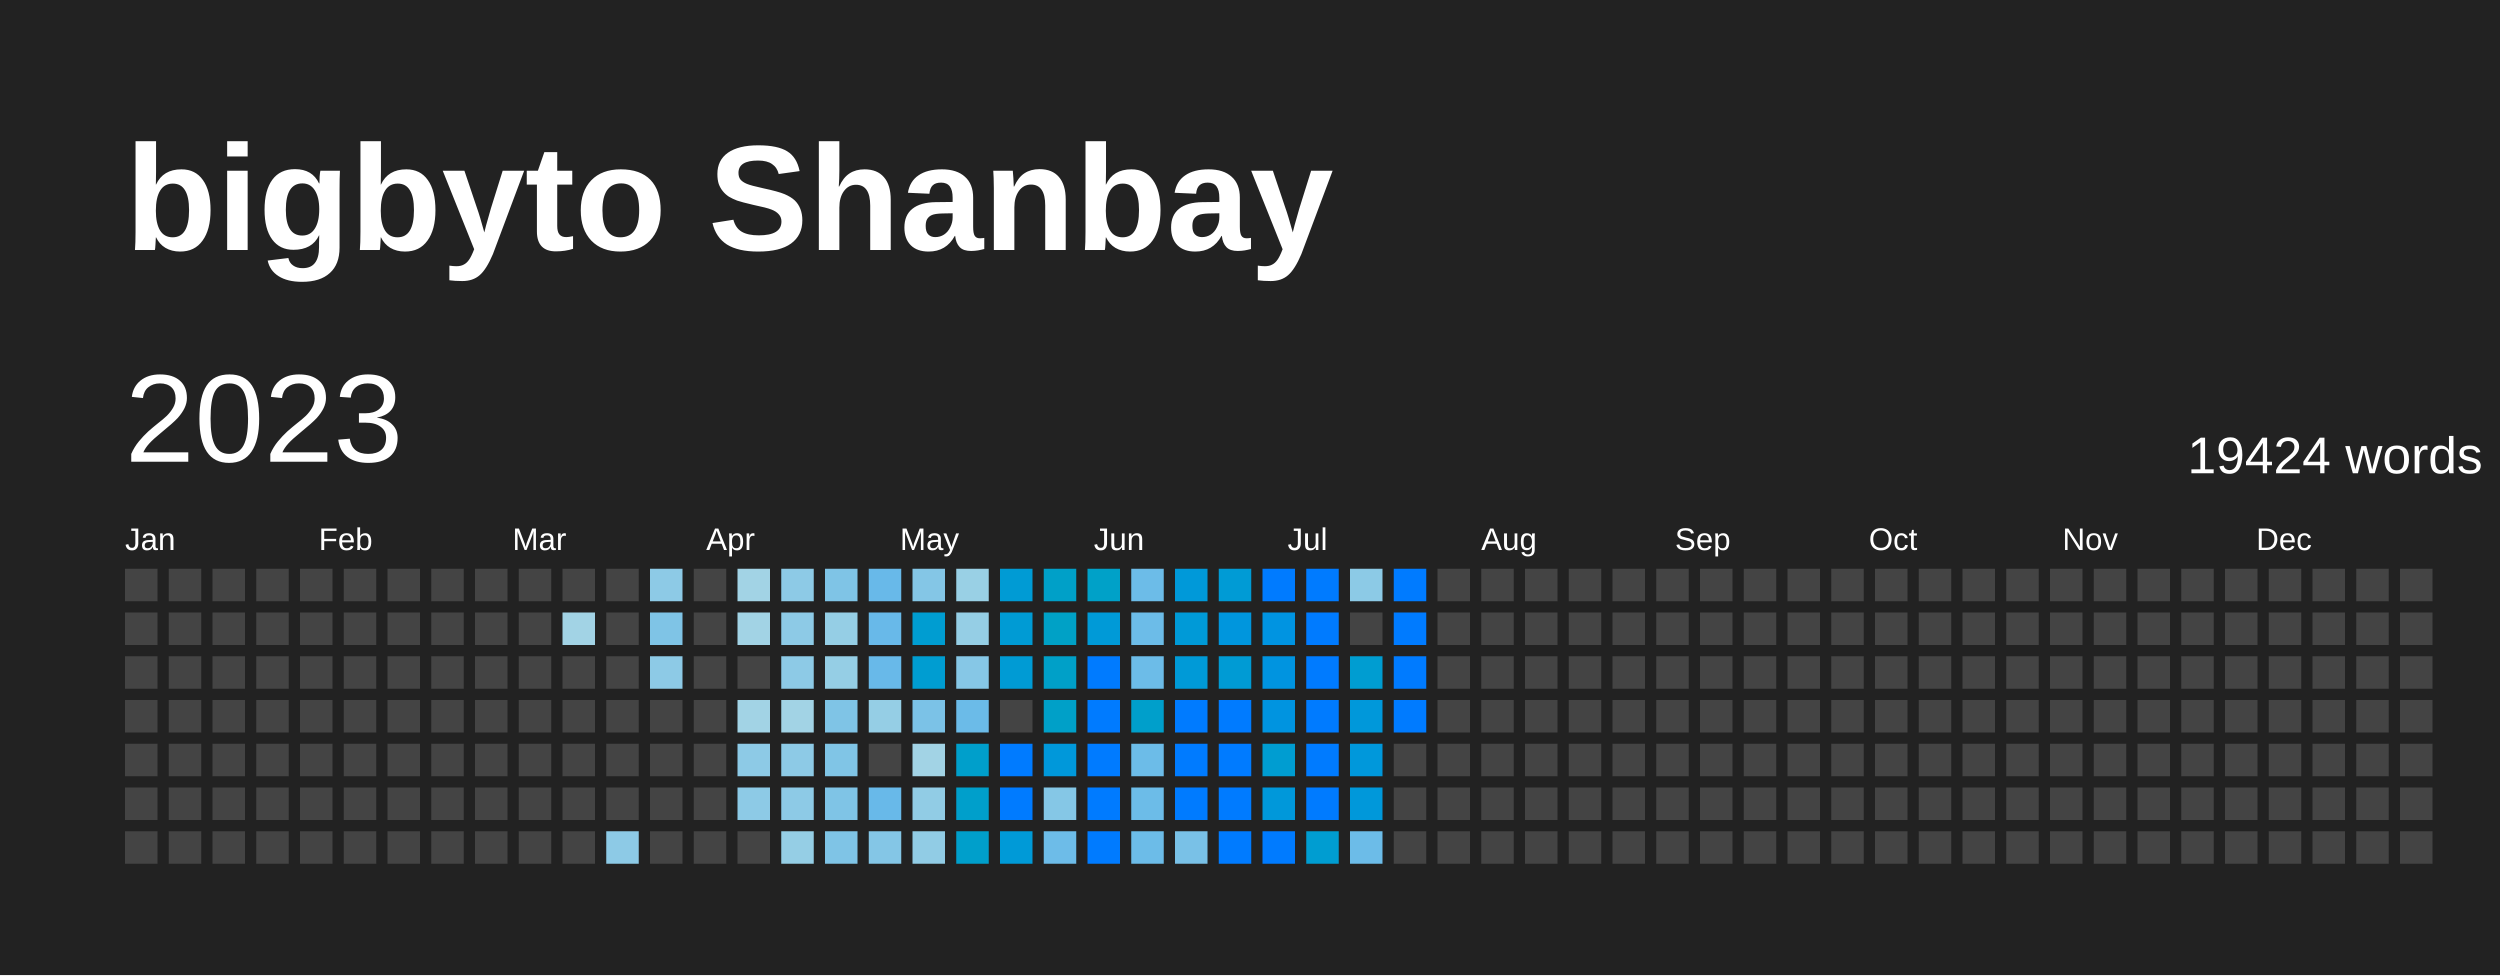
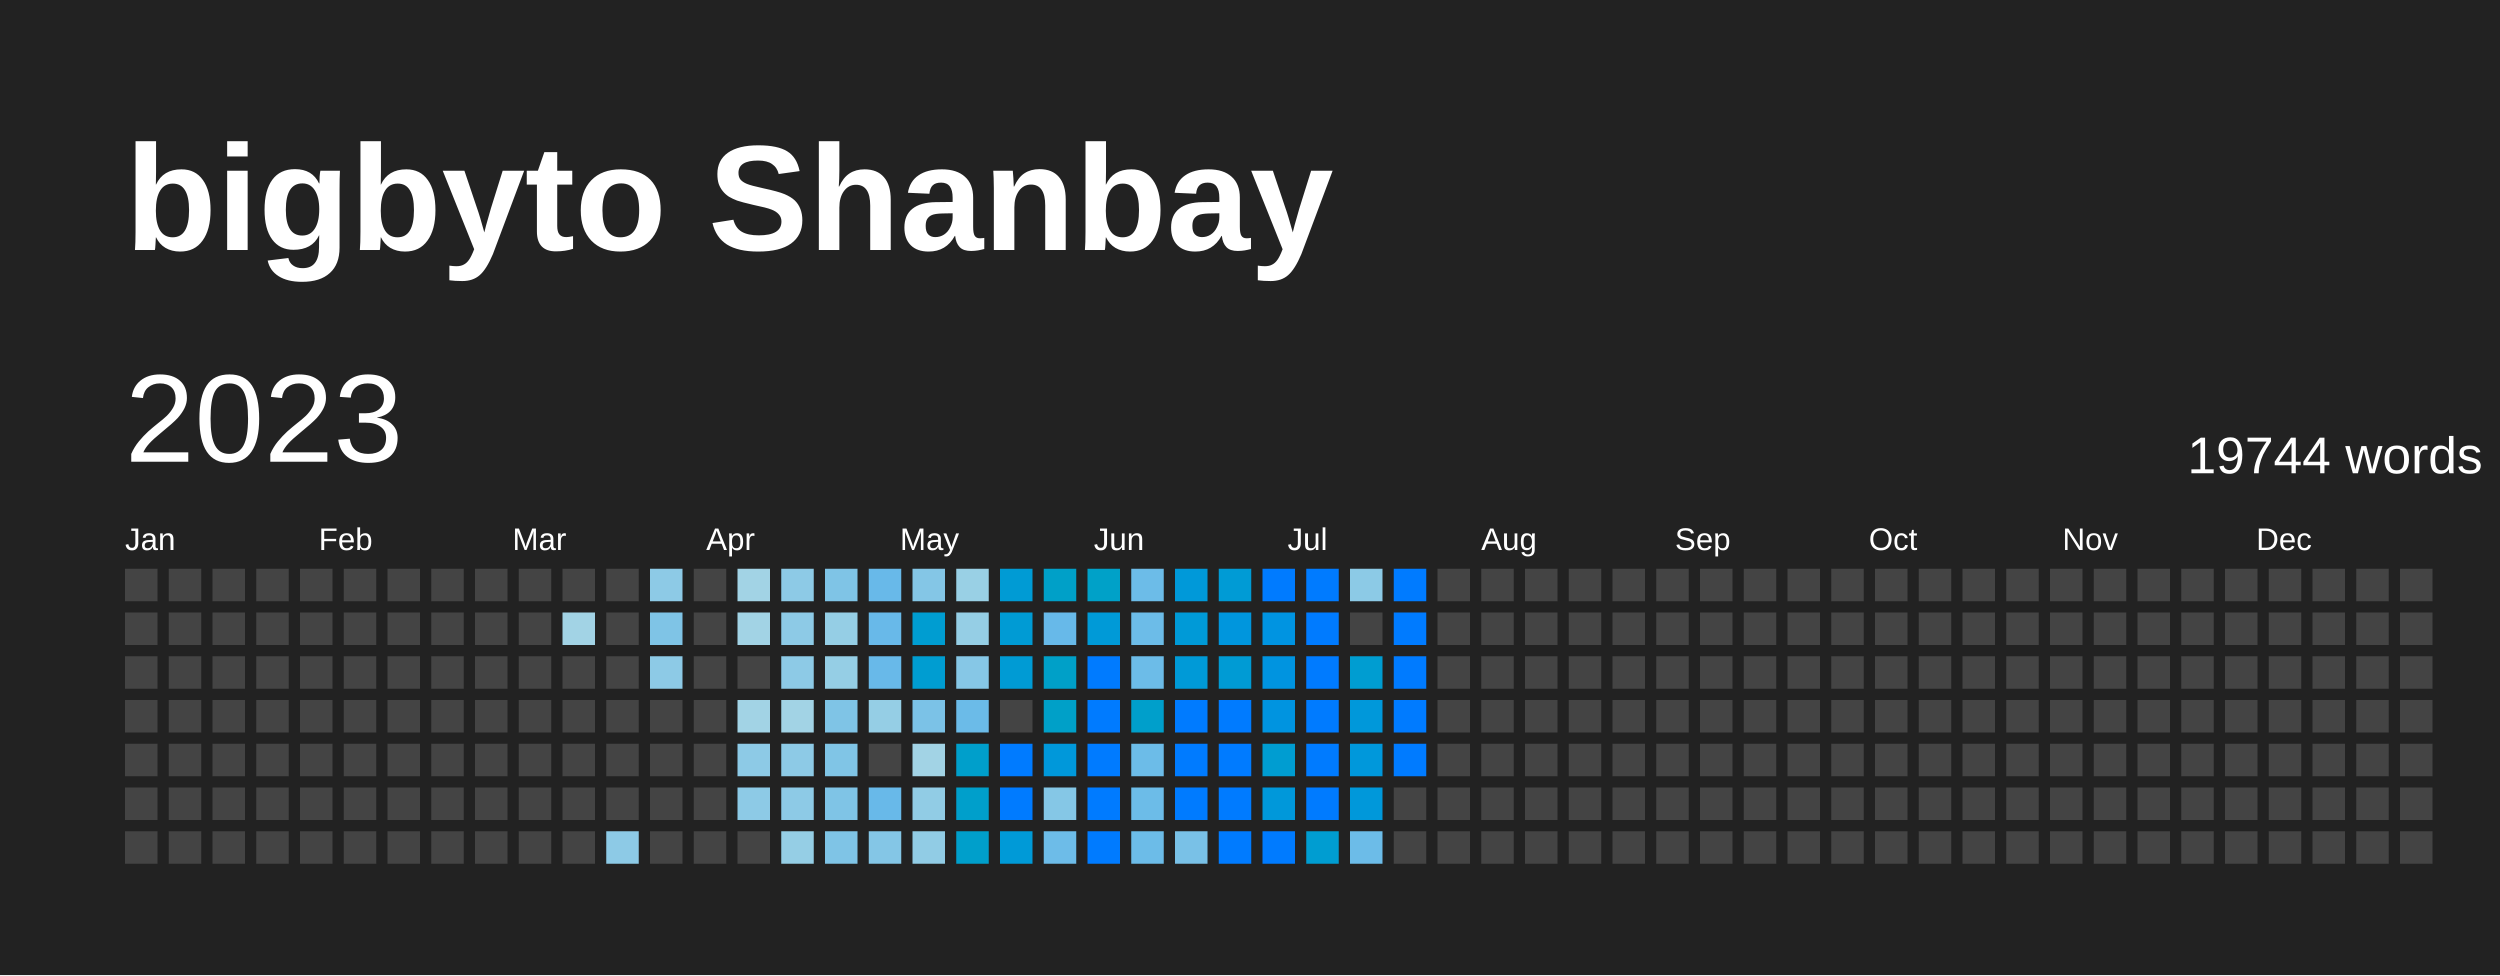
<svg xmlns="http://www.w3.org/2000/svg" baseProfile="full" height="78mm" version="1.1" viewBox="0,0,200,78" width="200mm">
  <defs />
  <rect fill="#222222" height="78" width="200" x="0" y="0" />
  <text fill="#FFFFFF" style="font-size:12px; font-family:Arial; font-weight:bold;" x="10" y="20">bigbyto Shanbay</text>
  <text dominant-baseline="hanging" fill="#FFFFFF" style="font-size:10.0px; font-family:Arial;" x="10" y="30">2023</text>
-   <text dominant-baseline="hanging" fill="#FFFFFF" style="font-size:4.125px; font-family:Arial;" x="175" y="35">19424 words</text>
+   <text dominant-baseline="hanging" fill="#FFFFFF" style="font-size:4.125px; font-family:Arial;" x="175" y="35">19744 words</text>
  <text fill="#FFFFFF" style="font-size:2.5px; font-family:Arial" x="10.0" y="44">Jan</text>
  <text fill="#FFFFFF" style="font-size:2.5px; font-family:Arial" x="25.5" y="44">Feb</text>
  <text fill="#FFFFFF" style="font-size:2.5px; font-family:Arial" x="41.0" y="44">Mar</text>
  <text fill="#FFFFFF" style="font-size:2.5px; font-family:Arial" x="56.5" y="44">Apr</text>
  <text fill="#FFFFFF" style="font-size:2.5px; font-family:Arial" x="72.0" y="44">May</text>
  <text fill="#FFFFFF" style="font-size:2.5px; font-family:Arial" x="87.5" y="44">Jun</text>
  <text fill="#FFFFFF" style="font-size:2.5px; font-family:Arial" x="103.0" y="44">Jul</text>
  <text fill="#FFFFFF" style="font-size:2.5px; font-family:Arial" x="118.5" y="44">Aug</text>
  <text fill="#FFFFFF" style="font-size:2.5px; font-family:Arial" x="134.0" y="44">Sep</text>
  <text fill="#FFFFFF" style="font-size:2.5px; font-family:Arial" x="149.5" y="44">Oct</text>
  <text fill="#FFFFFF" style="font-size:2.5px; font-family:Arial" x="165.0" y="44">Nov</text>
  <text fill="#FFFFFF" style="font-size:2.5px; font-family:Arial" x="180.5" y="44">Dec</text>
  <rect fill="#444444" height="2.6" width="2.6" x="10.0" y="45.5" />
  <rect fill="#444444" height="2.6" width="2.6" x="10.0" y="49.0" />
  <rect fill="#444444" height="2.6" width="2.6" x="10.0" y="52.5" />
  <rect fill="#444444" height="2.6" width="2.6" x="10.0" y="56.0" />
  <rect fill="#444444" height="2.6" width="2.6" x="10.0" y="59.5" />
  <rect fill="#444444" height="2.6" width="2.6" x="10.0" y="63.0" />
  <rect fill="#444444" height="2.6" width="2.6" x="10.0" y="66.5" />
  <rect fill="#444444" height="2.6" width="2.6" x="13.5" y="45.5" />
  <rect fill="#444444" height="2.6" width="2.6" x="13.5" y="49.0" />
  <rect fill="#444444" height="2.6" width="2.6" x="13.5" y="52.5" />
  <rect fill="#444444" height="2.6" width="2.6" x="13.5" y="56.0" />
  <rect fill="#444444" height="2.6" width="2.6" x="13.5" y="59.5" />
  <rect fill="#444444" height="2.6" width="2.6" x="13.5" y="63.0" />
  <rect fill="#444444" height="2.6" width="2.6" x="13.5" y="66.5" />
  <rect fill="#444444" height="2.6" width="2.6" x="17.0" y="45.5" />
  <rect fill="#444444" height="2.6" width="2.6" x="17.0" y="49.0" />
  <rect fill="#444444" height="2.6" width="2.6" x="17.0" y="52.5" />
  <rect fill="#444444" height="2.6" width="2.6" x="17.0" y="56.0" />
  <rect fill="#444444" height="2.6" width="2.6" x="17.0" y="59.5" />
  <rect fill="#444444" height="2.6" width="2.6" x="17.0" y="63.0" />
  <rect fill="#444444" height="2.6" width="2.6" x="17.0" y="66.5" />
  <rect fill="#444444" height="2.6" width="2.6" x="20.5" y="45.5" />
  <rect fill="#444444" height="2.6" width="2.6" x="20.5" y="49.0" />
  <rect fill="#444444" height="2.6" width="2.6" x="20.5" y="52.5" />
  <rect fill="#444444" height="2.6" width="2.6" x="20.5" y="56.0" />
  <rect fill="#444444" height="2.6" width="2.6" x="20.5" y="59.5" />
  <rect fill="#444444" height="2.6" width="2.6" x="20.5" y="63.0" />
  <rect fill="#444444" height="2.6" width="2.6" x="20.5" y="66.5" />
  <rect fill="#444444" height="2.6" width="2.6" x="24.0" y="45.5" />
  <rect fill="#444444" height="2.6" width="2.6" x="24.0" y="49.0" />
  <rect fill="#444444" height="2.6" width="2.6" x="24.0" y="52.5" />
  <rect fill="#444444" height="2.6" width="2.6" x="24.0" y="56.0" />
  <rect fill="#444444" height="2.6" width="2.6" x="24.0" y="59.5" />
  <rect fill="#444444" height="2.6" width="2.6" x="24.0" y="63.0" />
  <rect fill="#444444" height="2.6" width="2.6" x="24.0" y="66.5" />
  <rect fill="#444444" height="2.6" width="2.6" x="27.5" y="45.5" />
  <rect fill="#444444" height="2.6" width="2.6" x="27.5" y="49.0" />
  <rect fill="#444444" height="2.6" width="2.6" x="27.5" y="52.5" />
  <rect fill="#444444" height="2.6" width="2.6" x="27.5" y="56.0" />
  <rect fill="#444444" height="2.6" width="2.6" x="27.5" y="59.5" />
  <rect fill="#444444" height="2.6" width="2.6" x="27.5" y="63.0" />
  <rect fill="#444444" height="2.6" width="2.6" x="27.5" y="66.5" />
  <rect fill="#444444" height="2.6" width="2.6" x="31.0" y="45.5" />
  <rect fill="#444444" height="2.6" width="2.6" x="31.0" y="49.0" />
  <rect fill="#444444" height="2.6" width="2.6" x="31.0" y="52.5" />
  <rect fill="#444444" height="2.6" width="2.6" x="31.0" y="56.0" />
  <rect fill="#444444" height="2.6" width="2.6" x="31.0" y="59.5" />
  <rect fill="#444444" height="2.6" width="2.6" x="31.0" y="63.0" />
  <rect fill="#444444" height="2.6" width="2.6" x="31.0" y="66.5" />
  <rect fill="#444444" height="2.6" width="2.6" x="34.5" y="45.5" />
  <rect fill="#444444" height="2.6" width="2.6" x="34.5" y="49.0" />
  <rect fill="#444444" height="2.6" width="2.6" x="34.5" y="52.5" />
  <rect fill="#444444" height="2.6" width="2.6" x="34.5" y="56.0" />
  <rect fill="#444444" height="2.6" width="2.6" x="34.5" y="59.5" />
  <rect fill="#444444" height="2.6" width="2.6" x="34.5" y="63.0" />
  <rect fill="#444444" height="2.6" width="2.6" x="34.5" y="66.5" />
  <rect fill="#444444" height="2.6" width="2.6" x="38.0" y="45.5" />
  <rect fill="#444444" height="2.6" width="2.6" x="38.0" y="49.0" />
  <rect fill="#444444" height="2.6" width="2.6" x="38.0" y="52.5" />
  <rect fill="#444444" height="2.6" width="2.6" x="38.0" y="56.0" />
  <rect fill="#444444" height="2.6" width="2.6" x="38.0" y="59.5" />
  <rect fill="#444444" height="2.6" width="2.6" x="38.0" y="63.0" />
  <rect fill="#444444" height="2.6" width="2.6" x="38.0" y="66.5" />
  <rect fill="#444444" height="2.6" width="2.6" x="41.5" y="45.5" />
  <rect fill="#444444" height="2.6" width="2.6" x="41.5" y="49.0" />
  <rect fill="#444444" height="2.6" width="2.6" x="41.5" y="52.5" />
  <rect fill="#444444" height="2.6" width="2.6" x="41.5" y="56.0" />
  <rect fill="#444444" height="2.6" width="2.6" x="41.5" y="59.5" />
  <rect fill="#444444" height="2.6" width="2.6" x="41.5" y="63.0" />
  <rect fill="#444444" height="2.6" width="2.6" x="41.5" y="66.5" />
  <rect fill="#444444" height="2.6" width="2.6" x="45.0" y="45.5" />
  <rect fill="#a2d3e5" height="2.6" width="2.6" x="45.0" y="49.0" />
  <rect fill="#444444" height="2.6" width="2.6" x="45.0" y="52.5" />
  <rect fill="#444444" height="2.6" width="2.6" x="45.0" y="56.0" />
  <rect fill="#444444" height="2.6" width="2.6" x="45.0" y="59.5" />
  <rect fill="#444444" height="2.6" width="2.6" x="45.0" y="63.0" />
  <rect fill="#444444" height="2.6" width="2.6" x="45.0" y="66.5" />
  <rect fill="#444444" height="2.6" width="2.6" x="48.5" y="45.5" />
  <rect fill="#444444" height="2.6" width="2.6" x="48.5" y="49.0" />
  <rect fill="#444444" height="2.6" width="2.6" x="48.5" y="52.5" />
  <rect fill="#444444" height="2.6" width="2.6" x="48.5" y="56.0" />
  <rect fill="#444444" height="2.6" width="2.6" x="48.5" y="59.5" />
  <rect fill="#444444" height="2.6" width="2.6" x="48.5" y="63.0" />
  <rect fill="#8dcae6" height="2.6" width="2.6" x="48.5" y="66.5" />
  <rect fill="#8dcae6" height="2.6" width="2.6" x="52.0" y="45.5" />
  <rect fill="#7fc4e6" height="2.6" width="2.6" x="52.0" y="49.0" />
  <rect fill="#8dcae6" height="2.6" width="2.6" x="52.0" y="52.5" />
  <rect fill="#444444" height="2.6" width="2.6" x="52.0" y="56.0" />
  <rect fill="#444444" height="2.6" width="2.6" x="52.0" y="59.5" />
  <rect fill="#444444" height="2.6" width="2.6" x="52.0" y="63.0" />
  <rect fill="#444444" height="2.6" width="2.6" x="52.0" y="66.5" />
  <rect fill="#444444" height="2.6" width="2.6" x="55.5" y="45.5" />
  <rect fill="#444444" height="2.6" width="2.6" x="55.5" y="49.0" />
  <rect fill="#444444" height="2.6" width="2.6" x="55.5" y="52.5" />
  <rect fill="#444444" height="2.6" width="2.6" x="55.5" y="56.0" />
  <rect fill="#444444" height="2.6" width="2.6" x="55.5" y="59.5" />
  <rect fill="#444444" height="2.6" width="2.6" x="55.5" y="63.0" />
  <rect fill="#444444" height="2.6" width="2.6" x="55.5" y="66.5" />
  <rect fill="#a2d3e5" height="2.6" width="2.6" x="59.0" y="45.5" />
  <rect fill="#a2d3e5" height="2.6" width="2.6" x="59.0" y="49.0" />
  <rect fill="#444444" height="2.6" width="2.6" x="59.0" y="52.5" />
  <rect fill="#a2d3e5" height="2.6" width="2.6" x="59.0" y="56.0" />
  <rect fill="#8dcae6" height="2.6" width="2.6" x="59.0" y="59.5" />
  <rect fill="#8dcae6" height="2.6" width="2.6" x="59.0" y="63.0" />
  <rect fill="#444444" height="2.6" width="2.6" x="59.0" y="66.5" />
  <rect fill="#8dcae6" height="2.6" width="2.6" x="62.5" y="45.5" />
  <rect fill="#8dcae6" height="2.6" width="2.6" x="62.5" y="49.0" />
  <rect fill="#8dcae6" height="2.6" width="2.6" x="62.5" y="52.5" />
  <rect fill="#a2d3e5" height="2.6" width="2.6" x="62.5" y="56.0" />
  <rect fill="#8dcae6" height="2.6" width="2.6" x="62.5" y="59.5" />
  <rect fill="#8dcae6" height="2.6" width="2.6" x="62.5" y="63.0" />
  <rect fill="#95cee5" height="2.6" width="2.6" x="62.5" y="66.5" />
  <rect fill="#7fc4e6" height="2.6" width="2.6" x="66.0" y="45.5" />
  <rect fill="#95cee5" height="2.6" width="2.6" x="66.0" y="49.0" />
  <rect fill="#95cee5" height="2.6" width="2.6" x="66.0" y="52.5" />
  <rect fill="#7fc4e6" height="2.6" width="2.6" x="66.0" y="56.0" />
  <rect fill="#80c5e6" height="2.6" width="2.6" x="66.0" y="59.5" />
  <rect fill="#7fc4e6" height="2.6" width="2.6" x="66.0" y="63.0" />
  <rect fill="#7fc4e6" height="2.6" width="2.6" x="66.0" y="66.5" />
  <rect fill="#68b9e9" height="2.6" width="2.6" x="69.5" y="45.5" />
  <rect fill="#68b9e9" height="2.6" width="2.6" x="69.5" y="49.0" />
  <rect fill="#68b9e9" height="2.6" width="2.6" x="69.5" y="52.5" />
  <rect fill="#95cee5" height="2.6" width="2.6" x="69.5" y="56.0" />
  <rect fill="#444444" height="2.6" width="2.6" x="69.5" y="59.5" />
  <rect fill="#68b9e9" height="2.6" width="2.6" x="69.5" y="63.0" />
  <rect fill="#84c6e6" height="2.6" width="2.6" x="69.5" y="66.5" />
  <rect fill="#84c6e6" height="2.6" width="2.6" x="73.0" y="45.5" />
  <rect fill="#009dd1" height="2.6" width="2.6" x="73.0" y="49.0" />
  <rect fill="#009dd1" height="2.6" width="2.6" x="73.0" y="52.5" />
  <rect fill="#7bc2e7" height="2.6" width="2.6" x="73.0" y="56.0" />
  <rect fill="#a2d3e5" height="2.6" width="2.6" x="73.0" y="59.5" />
  <rect fill="#91cce5" height="2.6" width="2.6" x="73.0" y="63.0" />
  <rect fill="#91cce5" height="2.6" width="2.6" x="73.0" y="66.5" />
  <rect fill="#99d0e5" height="2.6" width="2.6" x="76.5" y="45.5" />
  <rect fill="#95cee5" height="2.6" width="2.6" x="76.5" y="49.0" />
  <rect fill="#86c7e6" height="2.6" width="2.6" x="76.5" y="52.5" />
  <rect fill="#6bbbe8" height="2.6" width="2.6" x="76.5" y="56.0" />
  <rect fill="#009fcb" height="2.6" width="2.6" x="76.5" y="59.5" />
  <rect fill="#009fcb" height="2.6" width="2.6" x="76.5" y="63.0" />
  <rect fill="#009fcb" height="2.6" width="2.6" x="76.5" y="66.5" />
  <rect fill="#009bd4" height="2.6" width="2.6" x="80.0" y="45.5" />
  <rect fill="#009bd4" height="2.6" width="2.6" x="80.0" y="49.0" />
  <rect fill="#009bd4" height="2.6" width="2.6" x="80.0" y="52.5" />
  <rect fill="#444444" height="2.6" width="2.6" x="80.0" y="56.0" />
  <rect fill="#007BFF" height="2.6" width="2.6" x="80.0" y="59.5" />
  <rect fill="#007BFF" height="2.6" width="2.6" x="80.0" y="63.0" />
  <rect fill="#009ad7" height="2.6" width="2.6" x="80.0" y="66.5" />
  <rect fill="#00a0c8" height="2.6" width="2.6" x="83.5" y="45.5" />
-   <rect fill="#00a1c6" height="2.6" width="2.6" x="83.5" y="49.0" />
+   <rect fill="#67b9e9" height="2.6" width="2.6" x="83.5" y="49.0" />
  <rect fill="#00a0c8" height="2.6" width="2.6" x="83.5" y="52.5" />
  <rect fill="#00a0c8" height="2.6" width="2.6" x="83.5" y="56.0" />
  <rect fill="#0098da" height="2.6" width="2.6" x="83.5" y="59.5" />
  <rect fill="#85c7e6" height="2.6" width="2.6" x="83.5" y="63.0" />
  <rect fill="#6dbce8" height="2.6" width="2.6" x="83.5" y="66.5" />
  <rect fill="#00a1c8" height="2.6" width="2.6" x="87.0" y="45.5" />
  <rect fill="#009ad7" height="2.6" width="2.6" x="87.0" y="49.0" />
  <rect fill="#007BFF" height="2.6" width="2.6" x="87.0" y="52.5" />
  <rect fill="#007BFF" height="2.6" width="2.6" x="87.0" y="56.0" />
  <rect fill="#007BFF" height="2.6" width="2.6" x="87.0" y="59.5" />
  <rect fill="#007BFF" height="2.6" width="2.6" x="87.0" y="63.0" />
  <rect fill="#007BFF" height="2.6" width="2.6" x="87.0" y="66.5" />
  <rect fill="#6cbce8" height="2.6" width="2.6" x="90.5" y="45.5" />
  <rect fill="#6cbce8" height="2.6" width="2.6" x="90.5" y="49.0" />
  <rect fill="#6cbce8" height="2.6" width="2.6" x="90.5" y="52.5" />
  <rect fill="#009fcb" height="2.6" width="2.6" x="90.5" y="56.0" />
  <rect fill="#6cbce8" height="2.6" width="2.6" x="90.5" y="59.5" />
  <rect fill="#6cbce8" height="2.6" width="2.6" x="90.5" y="63.0" />
  <rect fill="#6cbce8" height="2.6" width="2.6" x="90.5" y="66.5" />
  <rect fill="#0099d9" height="2.6" width="2.6" x="94.0" y="45.5" />
  <rect fill="#009ad7" height="2.6" width="2.6" x="94.0" y="49.0" />
  <rect fill="#009ad7" height="2.6" width="2.6" x="94.0" y="52.5" />
  <rect fill="#007BFF" height="2.6" width="2.6" x="94.0" y="56.0" />
  <rect fill="#007BFF" height="2.6" width="2.6" x="94.0" y="59.5" />
  <rect fill="#007BFF" height="2.6" width="2.6" x="94.0" y="63.0" />
  <rect fill="#79c1e7" height="2.6" width="2.6" x="94.0" y="66.5" />
  <rect fill="#009bd5" height="2.6" width="2.6" x="97.5" y="45.5" />
  <rect fill="#0096dd" height="2.6" width="2.6" x="97.5" y="49.0" />
  <rect fill="#009bd4" height="2.6" width="2.6" x="97.5" y="52.5" />
  <rect fill="#007BFF" height="2.6" width="2.6" x="97.5" y="56.0" />
  <rect fill="#007BFF" height="2.6" width="2.6" x="97.5" y="59.5" />
  <rect fill="#007BFF" height="2.6" width="2.6" x="97.5" y="63.0" />
  <rect fill="#007BFF" height="2.6" width="2.6" x="97.5" y="66.5" />
  <rect fill="#007BFF" height="2.6" width="2.6" x="101.0" y="45.5" />
  <rect fill="#0094e1" height="2.6" width="2.6" x="101.0" y="49.0" />
  <rect fill="#0094e0" height="2.6" width="2.6" x="101.0" y="52.5" />
  <rect fill="#0094e0" height="2.6" width="2.6" x="101.0" y="56.0" />
  <rect fill="#009dd1" height="2.6" width="2.6" x="101.0" y="59.5" />
  <rect fill="#0098da" height="2.6" width="2.6" x="101.0" y="63.0" />
  <rect fill="#007BFF" height="2.6" width="2.6" x="101.0" y="66.5" />
  <rect fill="#007BFF" height="2.6" width="2.6" x="104.5" y="45.5" />
  <rect fill="#007BFF" height="2.6" width="2.6" x="104.5" y="49.0" />
  <rect fill="#007BFF" height="2.6" width="2.6" x="104.5" y="52.5" />
  <rect fill="#007BFF" height="2.6" width="2.6" x="104.5" y="56.0" />
  <rect fill="#007BFF" height="2.6" width="2.6" x="104.5" y="59.5" />
  <rect fill="#007BFF" height="2.6" width="2.6" x="104.5" y="63.0" />
  <rect fill="#009dd1" height="2.6" width="2.6" x="104.5" y="66.5" />
  <rect fill="#8ccae6" height="2.6" width="2.6" x="108.0" y="45.5" />
  <rect fill="#444444" height="2.6" width="2.6" x="108.0" y="49.0" />
  <rect fill="#009dd1" height="2.6" width="2.6" x="108.0" y="52.5" />
  <rect fill="#0098da" height="2.6" width="2.6" x="108.0" y="56.0" />
  <rect fill="#0098db" height="2.6" width="2.6" x="108.0" y="59.5" />
  <rect fill="#0098da" height="2.6" width="2.6" x="108.0" y="63.0" />
  <rect fill="#6cbce8" height="2.6" width="2.6" x="108.0" y="66.5" />
  <rect fill="#007BFF" height="2.6" width="2.6" x="111.5" y="45.5" />
  <rect fill="#007BFF" height="2.6" width="2.6" x="111.5" y="49.0" />
  <rect fill="#007BFF" height="2.6" width="2.6" x="111.5" y="52.5" />
  <rect fill="#007BFF" height="2.6" width="2.6" x="111.5" y="56.0" />
-   <rect fill="#444444" height="2.6" width="2.6" x="111.5" y="59.5" />
+   <rect fill="#007BFF" height="2.6" width="2.6" x="111.5" y="59.5" />
  <rect fill="#444444" height="2.6" width="2.6" x="111.5" y="63.0" />
  <rect fill="#444444" height="2.6" width="2.6" x="111.5" y="66.5" />
  <rect fill="#444444" height="2.6" width="2.6" x="115.0" y="45.5" />
  <rect fill="#444444" height="2.6" width="2.6" x="115.0" y="49.0" />
  <rect fill="#444444" height="2.6" width="2.6" x="115.0" y="52.5" />
  <rect fill="#444444" height="2.6" width="2.6" x="115.0" y="56.0" />
  <rect fill="#444444" height="2.6" width="2.6" x="115.0" y="59.5" />
  <rect fill="#444444" height="2.6" width="2.6" x="115.0" y="63.0" />
  <rect fill="#444444" height="2.6" width="2.6" x="115.0" y="66.5" />
  <rect fill="#444444" height="2.6" width="2.6" x="118.5" y="45.5" />
  <rect fill="#444444" height="2.6" width="2.6" x="118.5" y="49.0" />
  <rect fill="#444444" height="2.6" width="2.6" x="118.5" y="52.5" />
  <rect fill="#444444" height="2.6" width="2.6" x="118.5" y="56.0" />
  <rect fill="#444444" height="2.6" width="2.6" x="118.5" y="59.5" />
  <rect fill="#444444" height="2.6" width="2.6" x="118.5" y="63.0" />
  <rect fill="#444444" height="2.6" width="2.6" x="118.5" y="66.5" />
  <rect fill="#444444" height="2.6" width="2.6" x="122.0" y="45.5" />
  <rect fill="#444444" height="2.6" width="2.6" x="122.0" y="49.0" />
  <rect fill="#444444" height="2.6" width="2.6" x="122.0" y="52.5" />
  <rect fill="#444444" height="2.6" width="2.6" x="122.0" y="56.0" />
  <rect fill="#444444" height="2.6" width="2.6" x="122.0" y="59.5" />
  <rect fill="#444444" height="2.6" width="2.6" x="122.0" y="63.0" />
  <rect fill="#444444" height="2.6" width="2.6" x="122.0" y="66.5" />
  <rect fill="#444444" height="2.6" width="2.6" x="125.5" y="45.5" />
  <rect fill="#444444" height="2.6" width="2.6" x="125.5" y="49.0" />
  <rect fill="#444444" height="2.6" width="2.6" x="125.5" y="52.5" />
  <rect fill="#444444" height="2.6" width="2.6" x="125.5" y="56.0" />
  <rect fill="#444444" height="2.6" width="2.6" x="125.5" y="59.5" />
  <rect fill="#444444" height="2.6" width="2.6" x="125.5" y="63.0" />
  <rect fill="#444444" height="2.6" width="2.6" x="125.5" y="66.5" />
  <rect fill="#444444" height="2.6" width="2.6" x="129.0" y="45.5" />
  <rect fill="#444444" height="2.6" width="2.6" x="129.0" y="49.0" />
  <rect fill="#444444" height="2.6" width="2.6" x="129.0" y="52.5" />
  <rect fill="#444444" height="2.6" width="2.6" x="129.0" y="56.0" />
  <rect fill="#444444" height="2.6" width="2.6" x="129.0" y="59.5" />
  <rect fill="#444444" height="2.6" width="2.6" x="129.0" y="63.0" />
  <rect fill="#444444" height="2.6" width="2.6" x="129.0" y="66.5" />
  <rect fill="#444444" height="2.6" width="2.6" x="132.5" y="45.5" />
  <rect fill="#444444" height="2.6" width="2.6" x="132.5" y="49.0" />
  <rect fill="#444444" height="2.6" width="2.6" x="132.5" y="52.5" />
  <rect fill="#444444" height="2.6" width="2.6" x="132.5" y="56.0" />
  <rect fill="#444444" height="2.6" width="2.6" x="132.5" y="59.5" />
  <rect fill="#444444" height="2.6" width="2.6" x="132.5" y="63.0" />
  <rect fill="#444444" height="2.6" width="2.6" x="132.5" y="66.5" />
  <rect fill="#444444" height="2.6" width="2.6" x="136.0" y="45.5" />
  <rect fill="#444444" height="2.6" width="2.6" x="136.0" y="49.0" />
  <rect fill="#444444" height="2.6" width="2.6" x="136.0" y="52.5" />
  <rect fill="#444444" height="2.6" width="2.6" x="136.0" y="56.0" />
  <rect fill="#444444" height="2.6" width="2.6" x="136.0" y="59.5" />
  <rect fill="#444444" height="2.6" width="2.6" x="136.0" y="63.0" />
  <rect fill="#444444" height="2.6" width="2.6" x="136.0" y="66.5" />
  <rect fill="#444444" height="2.6" width="2.6" x="139.5" y="45.5" />
  <rect fill="#444444" height="2.6" width="2.6" x="139.5" y="49.0" />
  <rect fill="#444444" height="2.6" width="2.6" x="139.5" y="52.5" />
  <rect fill="#444444" height="2.6" width="2.6" x="139.5" y="56.0" />
  <rect fill="#444444" height="2.6" width="2.6" x="139.5" y="59.5" />
  <rect fill="#444444" height="2.6" width="2.6" x="139.5" y="63.0" />
  <rect fill="#444444" height="2.6" width="2.6" x="139.5" y="66.5" />
  <rect fill="#444444" height="2.6" width="2.6" x="143.0" y="45.5" />
  <rect fill="#444444" height="2.6" width="2.6" x="143.0" y="49.0" />
  <rect fill="#444444" height="2.6" width="2.6" x="143.0" y="52.5" />
  <rect fill="#444444" height="2.6" width="2.6" x="143.0" y="56.0" />
  <rect fill="#444444" height="2.6" width="2.6" x="143.0" y="59.5" />
  <rect fill="#444444" height="2.6" width="2.6" x="143.0" y="63.0" />
  <rect fill="#444444" height="2.6" width="2.6" x="143.0" y="66.5" />
  <rect fill="#444444" height="2.6" width="2.6" x="146.5" y="45.5" />
  <rect fill="#444444" height="2.6" width="2.6" x="146.5" y="49.0" />
  <rect fill="#444444" height="2.6" width="2.6" x="146.5" y="52.5" />
  <rect fill="#444444" height="2.6" width="2.6" x="146.5" y="56.0" />
  <rect fill="#444444" height="2.6" width="2.6" x="146.5" y="59.5" />
  <rect fill="#444444" height="2.6" width="2.6" x="146.5" y="63.0" />
  <rect fill="#444444" height="2.6" width="2.6" x="146.5" y="66.5" />
  <rect fill="#444444" height="2.6" width="2.6" x="150.0" y="45.5" />
  <rect fill="#444444" height="2.6" width="2.6" x="150.0" y="49.0" />
  <rect fill="#444444" height="2.6" width="2.6" x="150.0" y="52.5" />
  <rect fill="#444444" height="2.6" width="2.6" x="150.0" y="56.0" />
  <rect fill="#444444" height="2.6" width="2.6" x="150.0" y="59.5" />
  <rect fill="#444444" height="2.6" width="2.6" x="150.0" y="63.0" />
  <rect fill="#444444" height="2.6" width="2.6" x="150.0" y="66.5" />
  <rect fill="#444444" height="2.6" width="2.6" x="153.5" y="45.5" />
  <rect fill="#444444" height="2.6" width="2.6" x="153.5" y="49.0" />
  <rect fill="#444444" height="2.6" width="2.6" x="153.5" y="52.5" />
  <rect fill="#444444" height="2.6" width="2.6" x="153.5" y="56.0" />
  <rect fill="#444444" height="2.6" width="2.6" x="153.5" y="59.5" />
  <rect fill="#444444" height="2.6" width="2.6" x="153.5" y="63.0" />
  <rect fill="#444444" height="2.6" width="2.6" x="153.5" y="66.5" />
  <rect fill="#444444" height="2.6" width="2.6" x="157.0" y="45.5" />
  <rect fill="#444444" height="2.6" width="2.6" x="157.0" y="49.0" />
  <rect fill="#444444" height="2.6" width="2.6" x="157.0" y="52.5" />
  <rect fill="#444444" height="2.6" width="2.6" x="157.0" y="56.0" />
  <rect fill="#444444" height="2.6" width="2.6" x="157.0" y="59.5" />
  <rect fill="#444444" height="2.6" width="2.6" x="157.0" y="63.0" />
  <rect fill="#444444" height="2.6" width="2.6" x="157.0" y="66.5" />
  <rect fill="#444444" height="2.6" width="2.6" x="160.5" y="45.5" />
  <rect fill="#444444" height="2.6" width="2.6" x="160.5" y="49.0" />
  <rect fill="#444444" height="2.6" width="2.6" x="160.5" y="52.5" />
  <rect fill="#444444" height="2.6" width="2.6" x="160.5" y="56.0" />
  <rect fill="#444444" height="2.6" width="2.6" x="160.5" y="59.5" />
  <rect fill="#444444" height="2.6" width="2.6" x="160.5" y="63.0" />
  <rect fill="#444444" height="2.6" width="2.6" x="160.5" y="66.5" />
  <rect fill="#444444" height="2.6" width="2.6" x="164.0" y="45.5" />
  <rect fill="#444444" height="2.6" width="2.6" x="164.0" y="49.0" />
  <rect fill="#444444" height="2.6" width="2.6" x="164.0" y="52.5" />
  <rect fill="#444444" height="2.6" width="2.6" x="164.0" y="56.0" />
  <rect fill="#444444" height="2.6" width="2.6" x="164.0" y="59.5" />
  <rect fill="#444444" height="2.6" width="2.6" x="164.0" y="63.0" />
  <rect fill="#444444" height="2.6" width="2.6" x="164.0" y="66.5" />
  <rect fill="#444444" height="2.6" width="2.6" x="167.5" y="45.5" />
  <rect fill="#444444" height="2.6" width="2.6" x="167.5" y="49.0" />
  <rect fill="#444444" height="2.6" width="2.6" x="167.5" y="52.5" />
  <rect fill="#444444" height="2.6" width="2.6" x="167.5" y="56.0" />
  <rect fill="#444444" height="2.6" width="2.6" x="167.5" y="59.5" />
  <rect fill="#444444" height="2.6" width="2.6" x="167.5" y="63.0" />
  <rect fill="#444444" height="2.6" width="2.6" x="167.5" y="66.5" />
  <rect fill="#444444" height="2.6" width="2.6" x="171.0" y="45.5" />
  <rect fill="#444444" height="2.6" width="2.6" x="171.0" y="49.0" />
  <rect fill="#444444" height="2.6" width="2.6" x="171.0" y="52.5" />
  <rect fill="#444444" height="2.6" width="2.6" x="171.0" y="56.0" />
  <rect fill="#444444" height="2.6" width="2.6" x="171.0" y="59.5" />
  <rect fill="#444444" height="2.6" width="2.6" x="171.0" y="63.0" />
  <rect fill="#444444" height="2.6" width="2.6" x="171.0" y="66.5" />
  <rect fill="#444444" height="2.6" width="2.6" x="174.5" y="45.5" />
  <rect fill="#444444" height="2.6" width="2.6" x="174.5" y="49.0" />
  <rect fill="#444444" height="2.6" width="2.6" x="174.5" y="52.5" />
  <rect fill="#444444" height="2.6" width="2.6" x="174.5" y="56.0" />
  <rect fill="#444444" height="2.6" width="2.6" x="174.5" y="59.5" />
  <rect fill="#444444" height="2.6" width="2.6" x="174.5" y="63.0" />
  <rect fill="#444444" height="2.6" width="2.6" x="174.5" y="66.5" />
  <rect fill="#444444" height="2.6" width="2.6" x="178.0" y="45.5" />
  <rect fill="#444444" height="2.6" width="2.6" x="178.0" y="49.0" />
  <rect fill="#444444" height="2.6" width="2.6" x="178.0" y="52.5" />
  <rect fill="#444444" height="2.6" width="2.6" x="178.0" y="56.0" />
  <rect fill="#444444" height="2.6" width="2.6" x="178.0" y="59.5" />
  <rect fill="#444444" height="2.6" width="2.6" x="178.0" y="63.0" />
  <rect fill="#444444" height="2.6" width="2.6" x="178.0" y="66.5" />
  <rect fill="#444444" height="2.6" width="2.6" x="181.5" y="45.5" />
  <rect fill="#444444" height="2.6" width="2.6" x="181.5" y="49.0" />
  <rect fill="#444444" height="2.6" width="2.6" x="181.5" y="52.5" />
  <rect fill="#444444" height="2.6" width="2.6" x="181.5" y="56.0" />
  <rect fill="#444444" height="2.6" width="2.6" x="181.5" y="59.5" />
  <rect fill="#444444" height="2.6" width="2.6" x="181.5" y="63.0" />
  <rect fill="#444444" height="2.6" width="2.6" x="181.5" y="66.5" />
  <rect fill="#444444" height="2.6" width="2.6" x="185.0" y="45.5" />
  <rect fill="#444444" height="2.6" width="2.6" x="185.0" y="49.0" />
  <rect fill="#444444" height="2.6" width="2.6" x="185.0" y="52.5" />
  <rect fill="#444444" height="2.6" width="2.6" x="185.0" y="56.0" />
  <rect fill="#444444" height="2.6" width="2.6" x="185.0" y="59.5" />
  <rect fill="#444444" height="2.6" width="2.6" x="185.0" y="63.0" />
  <rect fill="#444444" height="2.6" width="2.6" x="185.0" y="66.5" />
  <rect fill="#444444" height="2.6" width="2.6" x="188.5" y="45.5" />
  <rect fill="#444444" height="2.6" width="2.6" x="188.5" y="49.0" />
  <rect fill="#444444" height="2.6" width="2.6" x="188.5" y="52.5" />
  <rect fill="#444444" height="2.6" width="2.6" x="188.5" y="56.0" />
  <rect fill="#444444" height="2.6" width="2.6" x="188.5" y="59.5" />
  <rect fill="#444444" height="2.6" width="2.6" x="188.5" y="63.0" />
  <rect fill="#444444" height="2.6" width="2.6" x="188.5" y="66.5" />
  <rect fill="#444444" height="2.6" width="2.6" x="192.0" y="45.5" />
  <rect fill="#444444" height="2.6" width="2.6" x="192.0" y="49.0" />
  <rect fill="#444444" height="2.6" width="2.6" x="192.0" y="52.5" />
  <rect fill="#444444" height="2.6" width="2.6" x="192.0" y="56.0" />
  <rect fill="#444444" height="2.6" width="2.6" x="192.0" y="59.5" />
  <rect fill="#444444" height="2.6" width="2.6" x="192.0" y="63.0" />
  <rect fill="#444444" height="2.6" width="2.6" x="192.0" y="66.5" />
</svg>
